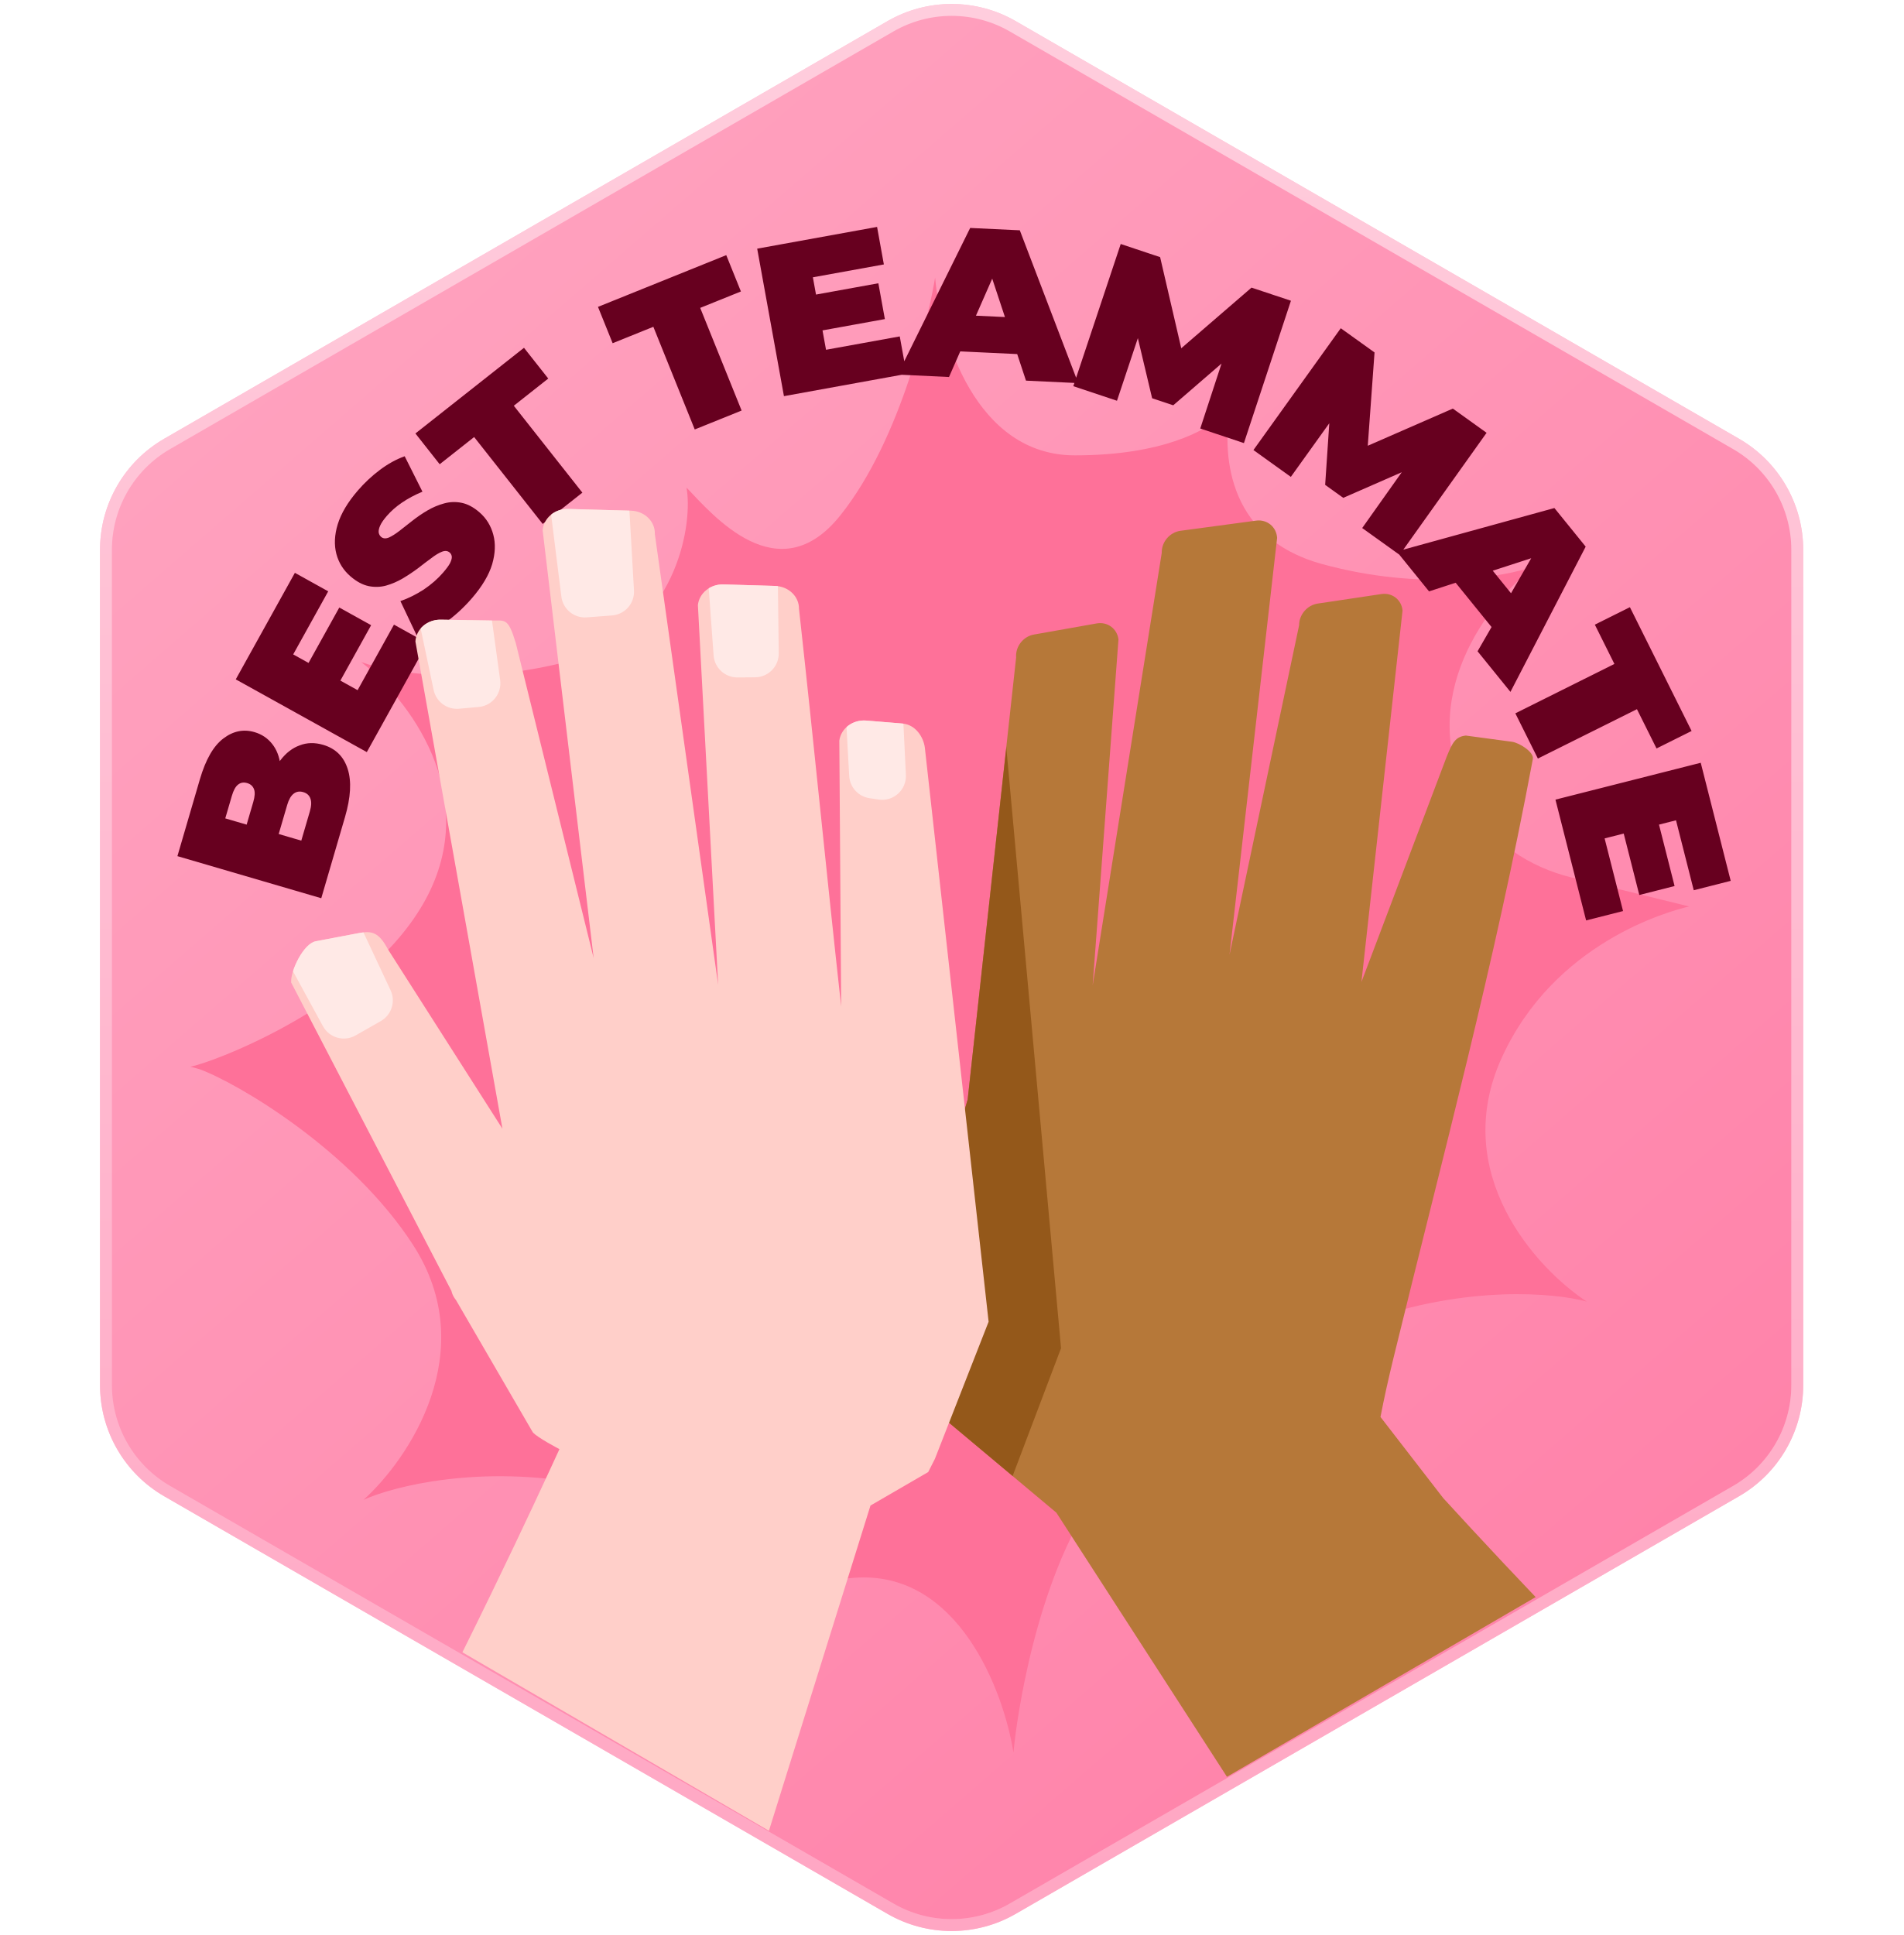
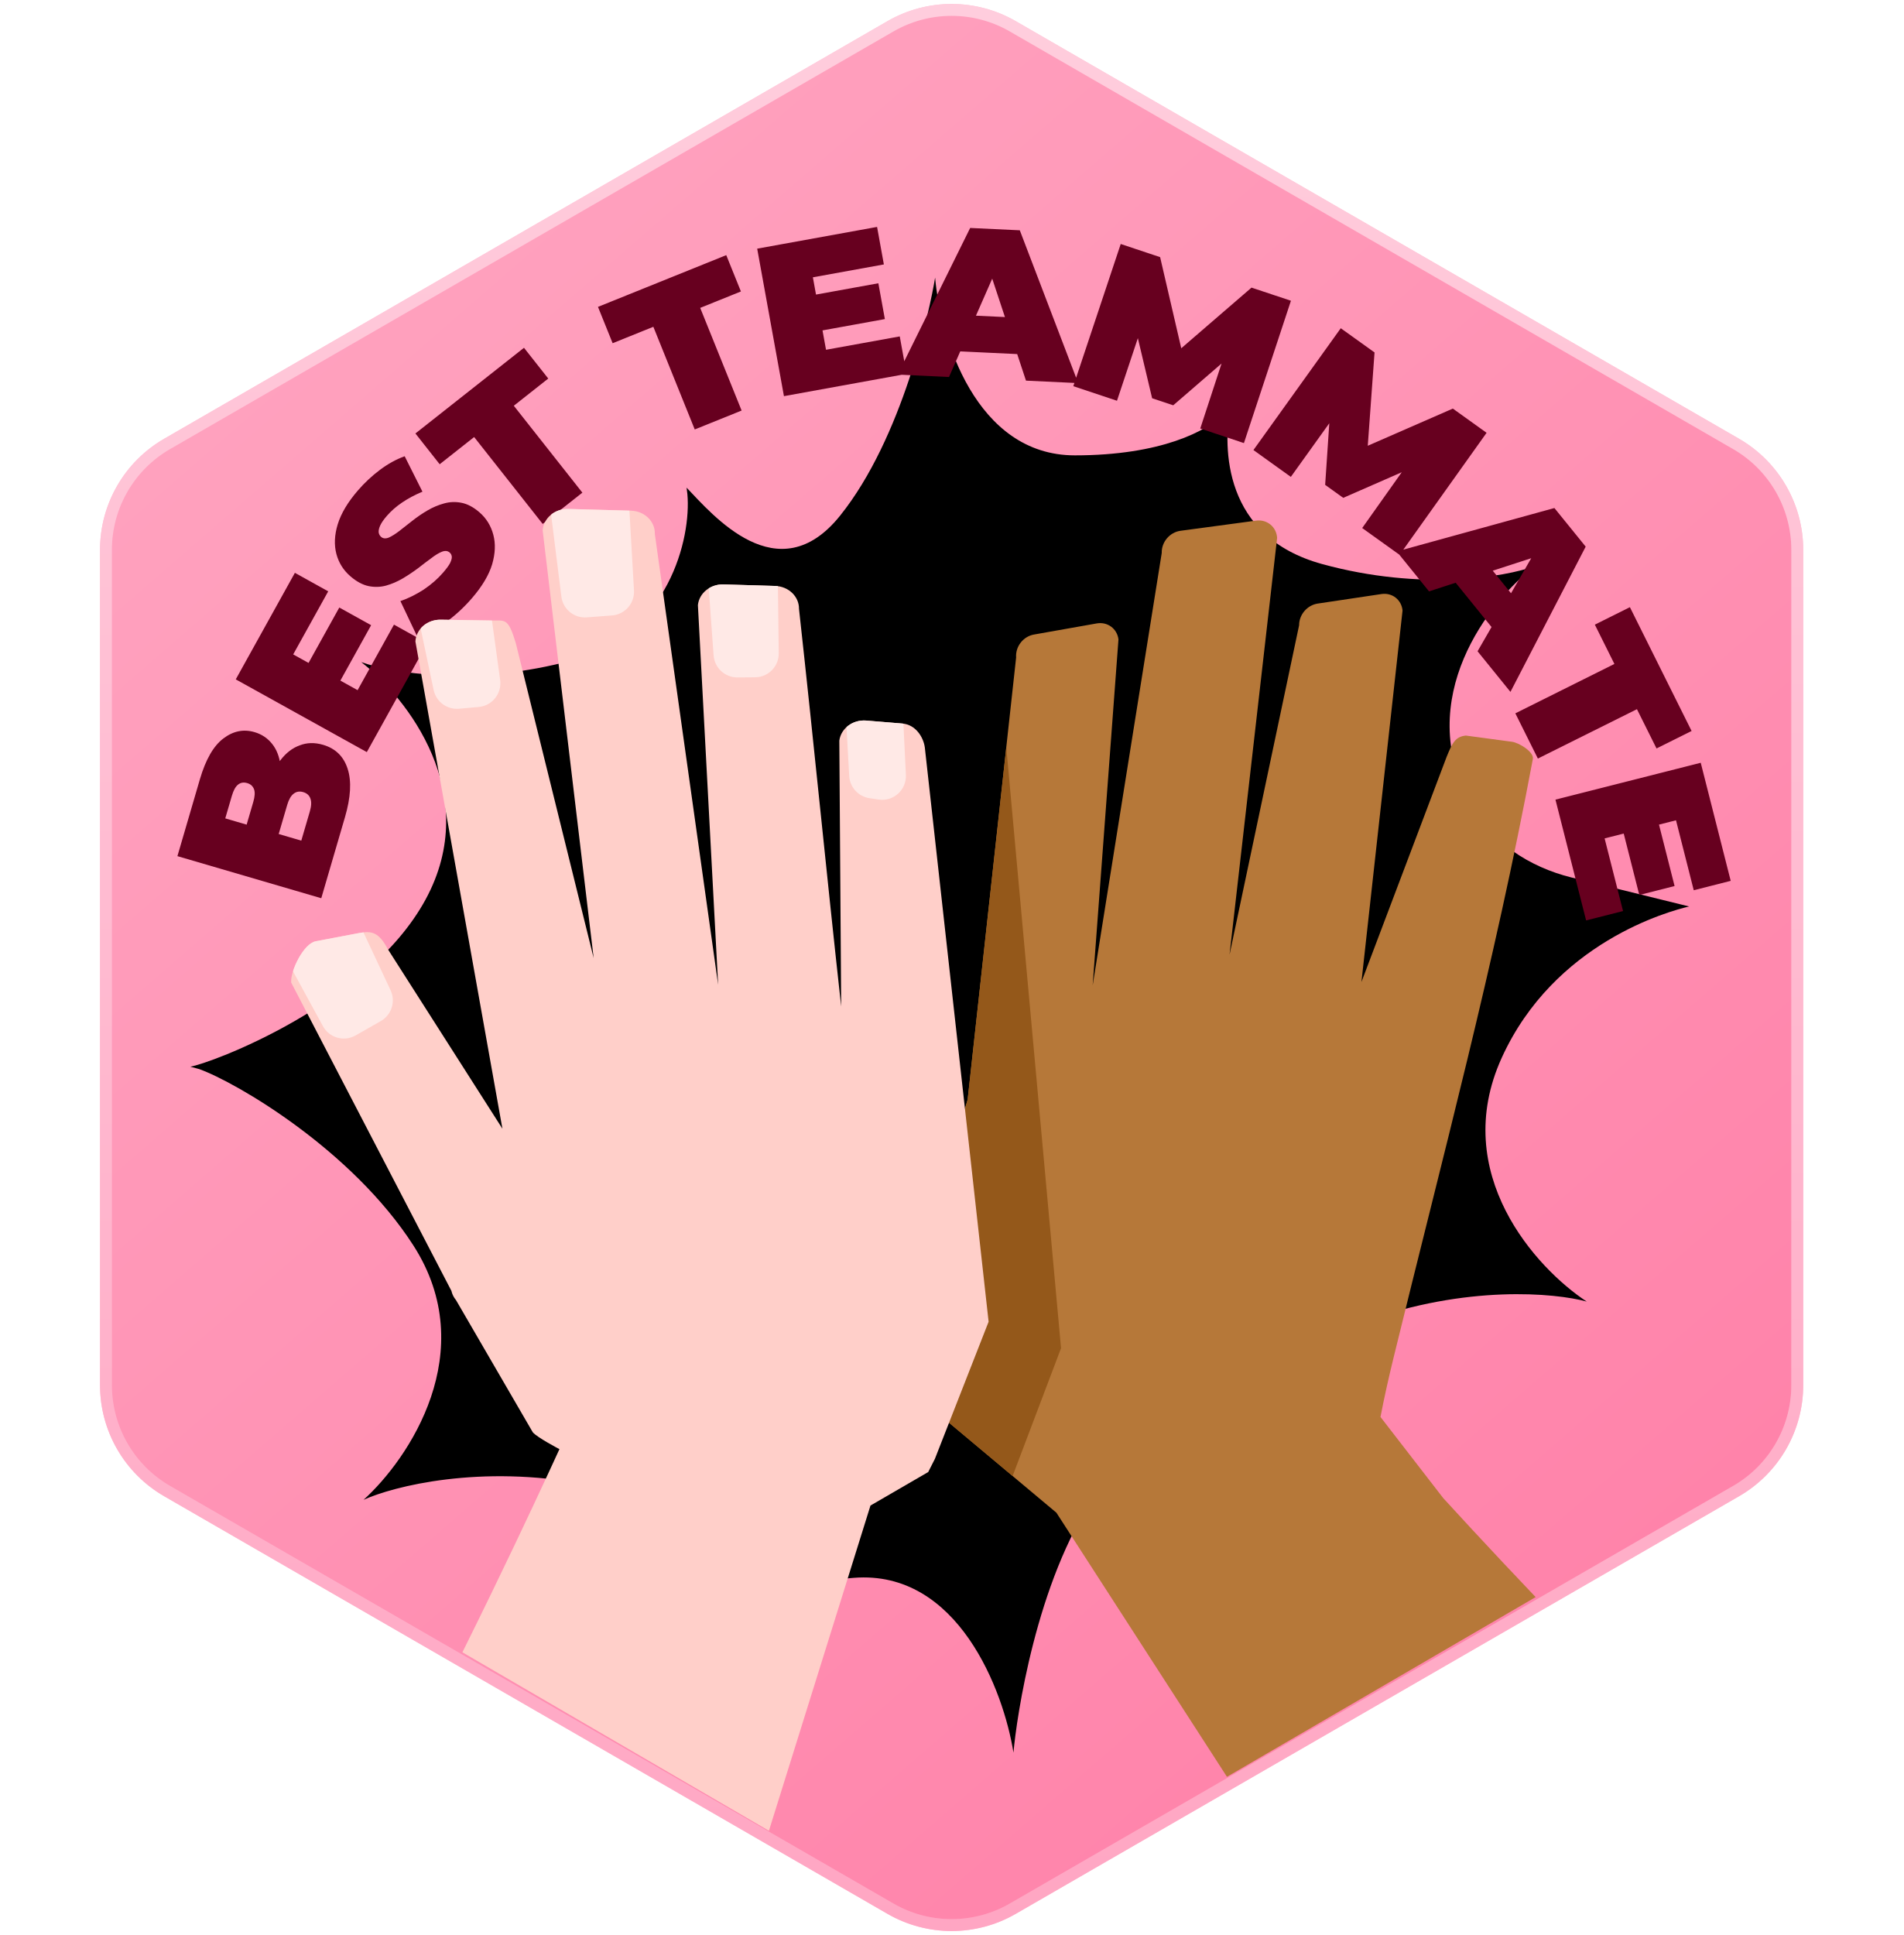
<svg xmlns="http://www.w3.org/2000/svg" width="120" height="122" viewBox="0 0 120 122" fill="none">
  <path d="M56.145 1.658C58.53 0.281 61.47 0.281 63.855 1.658L109.464 27.99C111.85 29.368 113.319 31.913 113.319 34.668V87.332C113.319 90.087 111.85 92.632 109.464 94.01L63.855 120.342C61.47 121.719 58.53 121.719 56.145 120.342L10.536 94.01C8.15 92.632 6.681 90.087 6.681 87.332V34.668C6.681 31.913 8.15 29.368 10.536 27.99L56.145 1.658Z" fill="url(#paint0_linear_2729_13834)" />
  <path d="M56.145 1.658C58.53 0.281 61.47 0.281 63.855 1.658L109.464 27.99C111.85 29.368 113.319 31.913 113.319 34.668V87.332C113.319 90.087 111.85 92.632 109.464 94.01L63.855 120.342C61.47 121.719 58.53 121.719 56.145 120.342L10.536 94.01C8.15 92.632 6.681 90.087 6.681 87.332V34.668C6.681 31.913 8.15 29.368 10.536 27.99L56.145 1.658Z" stroke="#FF9DBC" stroke-width="0.75" />
  <path d="M56.145 1.658C58.53 0.281 61.47 0.281 63.855 1.658L109.464 27.99C111.85 29.368 113.319 31.913 113.319 34.668V87.332C113.319 90.087 111.85 92.632 109.464 94.01L63.855 120.342C61.47 121.719 58.53 121.719 56.145 120.342L10.536 94.01C8.15 92.632 6.681 90.087 6.681 87.332V34.668C6.681 31.913 8.15 29.368 10.536 27.99L56.145 1.658Z" stroke="url(#paint1_linear_2729_13834)" stroke-opacity="0.6" stroke-width="0.75" />
  <mask id="mask0_2729_13834" style="mask-type:alpha" maskUnits="userSpaceOnUse" x="7" y="1" width="106" height="120">
    <path d="M56.363 1.983C58.614 0.672 61.386 0.672 63.637 1.983L108.863 28.315C111.113 29.625 112.5 32.047 112.5 34.668V87.332C112.5 89.953 111.113 92.375 108.863 93.685L63.637 120.017C61.386 121.328 58.614 121.328 56.363 120.017L11.137 93.685C8.887 92.375 7.5 89.953 7.5 87.332V34.668C7.5 32.047 8.887 29.625 11.137 28.315L56.363 1.983Z" fill="#D9D9D9" />
  </mask>
  <g mask="url(#mask0_2729_13834)">
-     <path d="M58.959 17.5C59.284 21.236 61.502 28.71 67.769 28.71C73.225 28.71 76.104 27.163 77.189 26.091L77.56 25.65C77.117 28.235 77.092 33.841 83.357 35.562C89.623 37.282 94.899 36.373 96.754 35.702C93.89 37.916 89.069 44.011 92.7 50.677C94.018 53.097 96.421 54.669 99.096 55.328L106.5 57.152C105.244 57.446 97.995 59.407 94.682 66.698C91.37 73.99 96.875 79.979 100.042 82.062C98.047 81.514 92.448 80.999 86.007 83.324C79.895 85.531 78.796 91.925 79.26 94.857L79.347 95.306C77.511 93.66 72.806 88.814 69.061 94.268C65.317 99.723 64.091 108.335 63.899 110.5C63.281 106.609 60.402 98.96 53.831 99.481C48.124 99.934 45.218 101.788 44.154 103.002L43.791 103.505C44.065 100.759 43.676 94.876 36.979 93.594C30.282 92.311 24.817 93.705 22.922 94.562C25.761 92.002 30.364 85.21 26.063 78.523C22.182 72.488 14.897 68.247 12.569 67.408L12 67.252C13.21 67.069 23.197 63.388 26.828 56.722C30.459 50.056 25.639 43.959 22.775 41.745C24.63 42.416 29.906 43.327 36.171 41.606C42.138 39.967 43.596 33.949 43.339 31.147L43.289 30.746C44.921 32.446 49.057 37.396 52.974 32.505C56.892 27.613 58.631 19.538 58.959 17.5Z" fill="#FE7199" />
+     <path d="M58.959 17.5C59.284 21.236 61.502 28.71 67.769 28.71C73.225 28.71 76.104 27.163 77.189 26.091L77.56 25.65C77.117 28.235 77.092 33.841 83.357 35.562C89.623 37.282 94.899 36.373 96.754 35.702C93.89 37.916 89.069 44.011 92.7 50.677C94.018 53.097 96.421 54.669 99.096 55.328L106.5 57.152C105.244 57.446 97.995 59.407 94.682 66.698C91.37 73.99 96.875 79.979 100.042 82.062C98.047 81.514 92.448 80.999 86.007 83.324C79.895 85.531 78.796 91.925 79.26 94.857L79.347 95.306C77.511 93.66 72.806 88.814 69.061 94.268C65.317 99.723 64.091 108.335 63.899 110.5C63.281 106.609 60.402 98.96 53.831 99.481C48.124 99.934 45.218 101.788 44.154 103.002L43.791 103.505C44.065 100.759 43.676 94.876 36.979 93.594C30.282 92.311 24.817 93.705 22.922 94.562C25.761 92.002 30.364 85.21 26.063 78.523C22.182 72.488 14.897 68.247 12.569 67.408L12 67.252C13.21 67.069 23.197 63.388 26.828 56.722C30.459 50.056 25.639 43.959 22.775 41.745C24.63 42.416 29.906 43.327 36.171 41.606C42.138 39.967 43.596 33.949 43.339 31.147L43.289 30.746C44.921 32.446 49.057 37.396 52.974 32.505C56.892 27.613 58.631 19.538 58.959 17.5Z" fill="black" style="mix-blend-mode:soft-light" />
    <path d="M20.256 56.632L11.186 53.979L12.603 49.133C12.97 47.881 13.465 47.022 14.088 46.557C14.703 46.09 15.356 45.958 16.047 46.16C16.505 46.294 16.877 46.543 17.164 46.909C17.445 47.263 17.619 47.712 17.684 48.256C17.75 48.801 17.68 49.427 17.472 50.135L16.849 49.672C17.056 48.963 17.333 48.383 17.681 47.932C18.031 47.472 18.437 47.159 18.898 46.994C19.352 46.817 19.843 46.806 20.37 46.96C21.156 47.19 21.674 47.698 21.922 48.483C22.173 49.26 22.116 50.274 21.749 51.527L20.256 56.632ZM18.997 53.001L19.535 51.161C19.634 50.824 19.647 50.556 19.574 50.356C19.503 50.148 19.352 50.01 19.119 49.942C18.885 49.873 18.683 49.908 18.511 50.045C18.343 50.174 18.209 50.407 18.11 50.744L17.511 52.791L15.49 52.2L15.968 50.567C16.069 50.222 16.086 49.955 16.019 49.767C15.946 49.567 15.802 49.436 15.586 49.373C15.361 49.307 15.169 49.34 15.008 49.471C14.851 49.593 14.721 49.828 14.62 50.173L14.203 51.598L18.997 53.001ZM19.349 41.986L21.393 38.304L23.4 39.418L21.356 43.1L19.349 41.986ZM22.547 43.514L24.84 39.383L26.941 40.549L23.128 47.419L14.865 42.833L18.593 36.116L20.694 37.283L18.486 41.26L22.547 43.514ZM29.76 37.711C29.242 38.31 28.674 38.831 28.056 39.272C27.437 39.712 26.863 40.019 26.334 40.192L25.246 37.898C25.738 37.728 26.225 37.488 26.706 37.178C27.186 36.856 27.597 36.497 27.938 36.102C28.138 35.871 28.281 35.678 28.365 35.526C28.449 35.36 28.49 35.223 28.488 35.114C28.48 35 28.435 34.908 28.353 34.837C28.224 34.725 28.06 34.709 27.861 34.787C27.663 34.865 27.437 35.003 27.183 35.2C26.929 35.385 26.654 35.593 26.358 35.826C26.055 36.052 25.733 36.267 25.391 36.471C25.054 36.668 24.705 36.818 24.342 36.921C23.985 37.017 23.619 37.028 23.244 36.954C22.861 36.873 22.479 36.668 22.098 36.339C21.655 35.957 21.359 35.487 21.21 34.93C21.06 34.361 21.087 33.736 21.293 33.058C21.504 32.372 21.927 31.662 22.563 30.926C22.98 30.442 23.443 30.009 23.951 29.628C24.459 29.246 24.98 28.959 25.515 28.766L26.636 31C26.153 31.202 25.723 31.431 25.346 31.688C24.976 31.939 24.655 32.221 24.384 32.534C24.184 32.766 24.046 32.967 23.969 33.139C23.892 33.31 23.862 33.456 23.877 33.577C23.898 33.69 23.949 33.782 24.031 33.852C24.154 33.958 24.314 33.972 24.513 33.894C24.704 33.809 24.924 33.672 25.172 33.482C25.425 33.284 25.7 33.069 25.995 32.837C26.297 32.598 26.616 32.38 26.952 32.183C27.289 31.986 27.636 31.84 27.992 31.743C28.355 31.64 28.724 31.626 29.099 31.701C29.475 31.775 29.85 31.974 30.225 32.297C30.661 32.674 30.954 33.147 31.104 33.717C31.253 34.274 31.229 34.894 31.03 35.579C30.824 36.258 30.401 36.968 29.76 37.711ZM34.218 33.034L29.895 27.555L27.722 29.27L26.192 27.33L33.038 21.928L34.568 23.867L32.396 25.582L36.719 31.061L34.218 33.034ZM43.804 27.077L41.194 20.604L38.627 21.639L37.703 19.348L45.791 16.086L46.715 18.377L44.148 19.412L46.759 25.885L43.804 27.077ZM51.237 18.611L55.381 17.86L55.791 20.118L51.647 20.87L51.237 18.611ZM52.081 22.053L56.73 21.21L57.159 23.574L49.428 24.977L47.741 15.678L55.3 14.307L55.728 16.672L51.252 17.484L52.081 22.053ZM56.599 23.617L61.17 14.372L64.299 14.52L67.98 24.154L64.689 23.999L62.016 15.926L63.256 15.984L59.835 23.77L56.599 23.617ZM59.13 22.088L60.047 19.834L64.39 20.038L65.091 22.369L59.13 22.088ZM67.673 24.348L70.662 15.384L73.146 16.212L74.781 23.261L73.474 22.825L78.909 18.134L81.394 18.962L78.43 27.936L75.677 27.017L77.257 22.194L77.692 22.339L73.974 25.553L72.642 25.109L71.494 20.272L72.032 20.451L70.426 25.267L67.673 24.348ZM79.03 28.375L84.536 20.695L86.665 22.221L86.142 29.438L85.022 28.636L91.602 25.761L93.73 27.288L88.246 34.983L85.887 33.292L88.823 29.151L89.195 29.418L84.693 31.389L83.552 30.571L83.885 25.611L84.346 25.941L81.388 30.067L79.03 28.375ZM88.063 34.769L98.006 32.031L99.978 34.465L95.234 43.623L93.161 41.063L97.409 33.696L98.191 34.661L90.102 37.286L88.063 34.769ZM90.889 35.641L93.182 34.826L95.918 38.204L94.645 40.278L90.889 35.641ZM95.543 44.975L101.789 41.861L100.555 39.384L102.766 38.282L106.656 46.088L104.445 47.19L103.21 44.713L96.964 47.826L95.543 44.975ZM104.547 51.782L105.583 55.864L103.359 56.429L102.323 52.346L104.547 51.782ZM101.172 52.861L102.334 57.441L100.005 58.032L98.072 50.416L107.232 48.092L109.122 55.537L106.792 56.129L105.673 51.719L101.172 52.861Z" fill="#67001F" />
    <path d="M79.198 32.825C79.888 32.733 80.48 33.219 80.523 33.913L77.522 60.195L81.909 39.422C81.907 38.752 82.421 38.154 83.08 38.055L87.101 37.454C87.777 37.353 88.366 37.813 88.431 38.492L85.839 61.914L91.215 47.707C91.567 46.849 91.753 46.445 92.425 46.377L95.34 46.769C95.81 46.842 96.728 47.421 96.647 47.853C94.217 60.857 90.994 72.781 87.857 85.632C87.539 86.934 87.261 88.185 87.04 89.338L90.995 94.453C99.834 104.12 118.169 123.2 131.275 130.957L100.68 148.135L66.606 95.374L59.506 89.427C59.354 89.279 58.955 88.504 58.955 88.504L50.924 68.072C50.69 67.477 50.943 66.804 51.511 66.508L54.66 64.87C55.251 64.563 55.982 64.763 56.336 65.327L59.93 72.937L61.009 69.331L64.067 41.455C64.014 40.77 64.511 40.128 65.187 40.008L69.15 39.306C69.826 39.187 70.435 39.634 70.52 40.313L68.893 62.126L73.248 34.862C73.228 34.177 73.752 33.558 74.43 33.466L79.198 32.825Z" fill="#B67839" />
    <mask id="mask1_2729_13834" style="mask-type:alpha" maskUnits="userSpaceOnUse" x="50" y="32" width="82" height="117">
      <path d="M79.201 32.825C79.891 32.733 80.483 33.219 80.526 33.913L77.525 60.195L81.912 39.422C81.91 38.752 82.424 38.154 83.083 38.055L87.104 37.454C87.78 37.353 88.369 37.813 88.434 38.492L85.842 61.914L91.218 47.707C91.57 46.849 91.755 46.445 92.428 46.377L95.343 46.769C95.813 46.842 96.731 47.421 96.65 47.853C94.22 60.857 90.997 72.781 87.86 85.632C87.542 86.934 87.264 88.185 87.043 89.338L90.998 94.453C99.836 104.12 118.172 123.2 131.278 130.957L100.683 148.135L66.609 95.374L59.509 89.427C59.357 89.279 58.958 88.504 58.958 88.504L50.927 68.072C50.693 67.477 50.946 66.804 51.514 66.508L54.663 64.87C55.253 64.563 55.985 64.763 56.338 65.327L59.933 72.937L61.012 69.331L64.07 41.455C64.017 40.77 64.514 40.128 65.19 40.008L69.153 39.306C69.829 39.187 70.438 39.634 70.523 40.313L68.895 62.126L73.251 34.862C73.231 34.177 73.755 33.558 74.433 33.466L79.201 32.825Z" fill="#94581A" />
    </mask>
    <g mask="url(#mask1_2729_13834)">
      <path d="M35.689 75.713C44.3 90.079 61.892 98.218 61.892 98.218L66.899 85.002L62.426 35.914L54.324 48.449L35.689 75.713Z" fill="#94581A" />
    </g>
    <path d="M35.831 32.089L39.778 32.197C40.642 32.22 41.318 32.882 41.288 33.674L45.279 62.086L44.003 38.152C44.081 37.395 44.789 36.823 45.617 36.847L48.871 36.943C49.719 36.968 50.386 37.608 50.377 38.386C51.402 47.697 52.011 54.145 53.036 63.456L52.92 46.692C53.023 45.921 53.775 45.362 54.617 45.431L56.895 45.618C57.733 45.687 58.222 46.476 58.31 47.123L62.332 83.334L58.946 91.979L58.524 92.811L54.884 94.923L36.307 154.415L3.235 146.029C16.366 132.368 32.57 97.26 35.273 91.367C35.273 91.367 33.865 90.633 33.591 90.302L28.75 81.968C28.569 81.75 28.46 81.489 28.436 81.216L28.465 81.395L18.358 61.947C18.303 61.228 19.136 59.492 19.907 59.346L22.638 58.828C23.445 58.675 23.888 58.777 24.457 59.85L31.678 71.165L26.192 40.446C26.231 39.668 26.94 39.057 27.79 39.071L30.992 39.122C31.841 39.136 32.035 38.924 32.521 40.548L37.431 60.408L34.215 33.445C34.267 32.668 34.983 32.066 35.831 32.089Z" fill="#FFCFC9" />
    <mask id="mask2_2729_13834" style="mask-type:alpha" maskUnits="userSpaceOnUse" x="3" y="32" width="60" height="123">
      <path d="M35.83 32.089L39.777 32.197C40.64 32.22 41.316 32.882 41.287 33.674L45.278 62.086L44.001 38.152C44.079 37.395 44.787 36.823 45.616 36.847L48.87 36.943C49.717 36.968 50.385 37.608 50.376 38.386L53.066 64.224L52.918 46.692C53.022 45.921 53.773 45.362 54.616 45.431L56.894 45.618C57.732 45.687 58.221 46.476 58.309 47.123L62.33 83.334L58.944 91.979L58.523 92.811L54.882 94.923L36.305 154.415L3.233 146.029C16.364 132.368 32.568 97.26 35.272 91.367C35.272 91.367 33.864 90.633 33.589 90.302L28.748 81.968C28.567 81.75 28.459 81.489 28.435 81.216L28.463 81.395L18.357 61.947C18.301 61.228 19.134 59.492 19.905 59.346L22.637 58.828C23.444 58.675 23.886 58.777 24.456 59.85L31.677 71.165L26.19 40.446C26.229 39.668 26.939 39.057 27.788 39.071L30.991 39.122C31.84 39.136 32.033 38.924 32.52 40.548L37.429 60.408L34.214 33.445C34.265 32.668 34.982 32.066 35.83 32.089Z" fill="#FFCFC9" />
    </mask>
    <g mask="url(#mask2_2729_13834)">
      <path d="M27.34 43.5L25.191 33.318L30.497 35.324L31.535 42.876C31.651 43.724 31.035 44.498 30.182 44.574L28.941 44.685C28.184 44.752 27.497 44.244 27.34 43.5Z" fill="#FFE9E6" />
      <path d="M20.361 64.699L14.559 54.062L20.904 54.492L24.627 62.437C24.958 63.145 24.69 63.989 24.011 64.377L22.42 65.284C21.691 65.699 20.763 65.436 20.361 64.699Z" fill="#FFE9E6" />
      <path d="M35.394 37.615L34.104 27.298L39.556 29.936L39.973 37.222C40.02 38.038 39.404 38.741 38.589 38.803L36.996 38.925C36.198 38.986 35.493 38.409 35.394 37.615Z" fill="#FFE9E6" />
      <path d="M44.993 41.321L44.257 31.179L49.008 33.741L49.1 41.184C49.111 42.015 48.444 42.695 47.613 42.703L46.502 42.712C45.711 42.719 45.05 42.11 44.993 41.321Z" fill="#FFE9E6" />
      <path d="M53.543 48.924L52.976 38.685L56.736 40.996L57.117 48.855C57.163 49.8 56.333 50.552 55.396 50.411L54.818 50.324C54.115 50.218 53.582 49.633 53.543 48.924Z" fill="#FFE9E6" />
    </g>
  </g>
  <defs>
    <linearGradient id="paint0_linear_2729_13834" x1="7.056" y1="1" x2="111.935" y2="121.876" gradientUnits="userSpaceOnUse">
      <stop stop-color="#FFA7C2" />
      <stop offset="1" stop-color="#FF7DA6" />
    </linearGradient>
    <linearGradient id="paint1_linear_2729_13834" x1="60" y1="1" x2="60" y2="121" gradientUnits="userSpaceOnUse">
      <stop stop-color="#FFEDF3" />
      <stop offset="1" stop-color="#FFACC8" />
    </linearGradient>
  </defs>
</svg>
